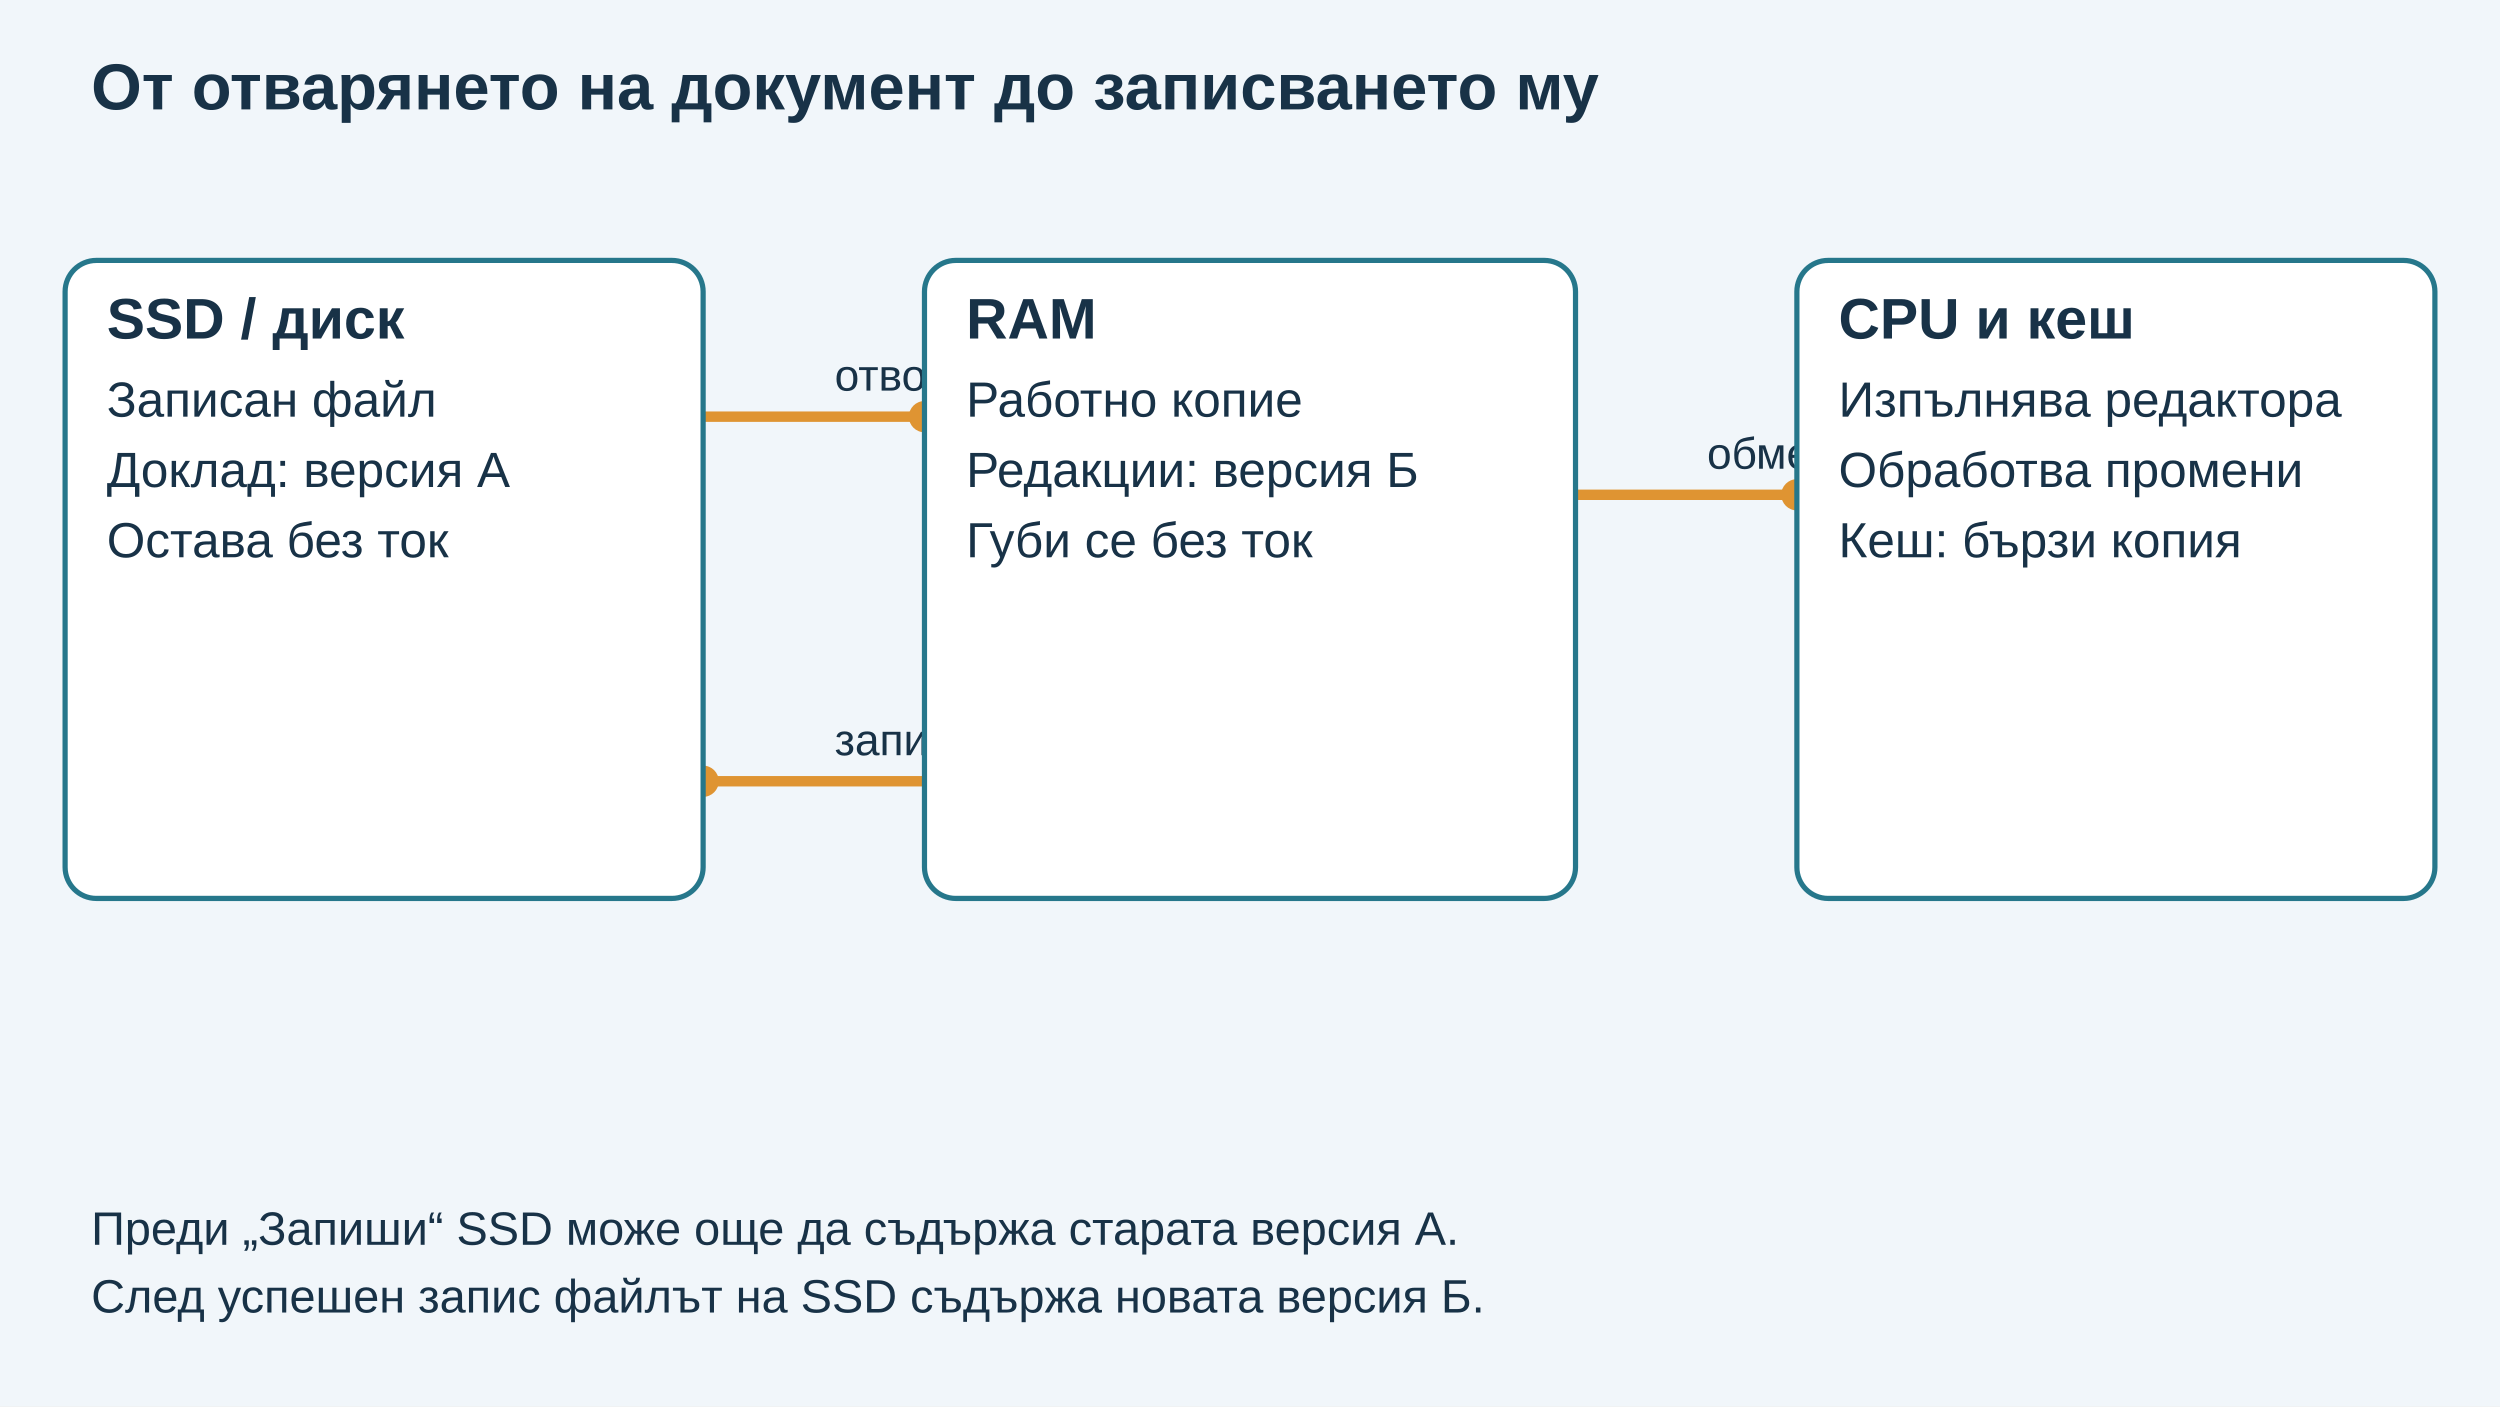
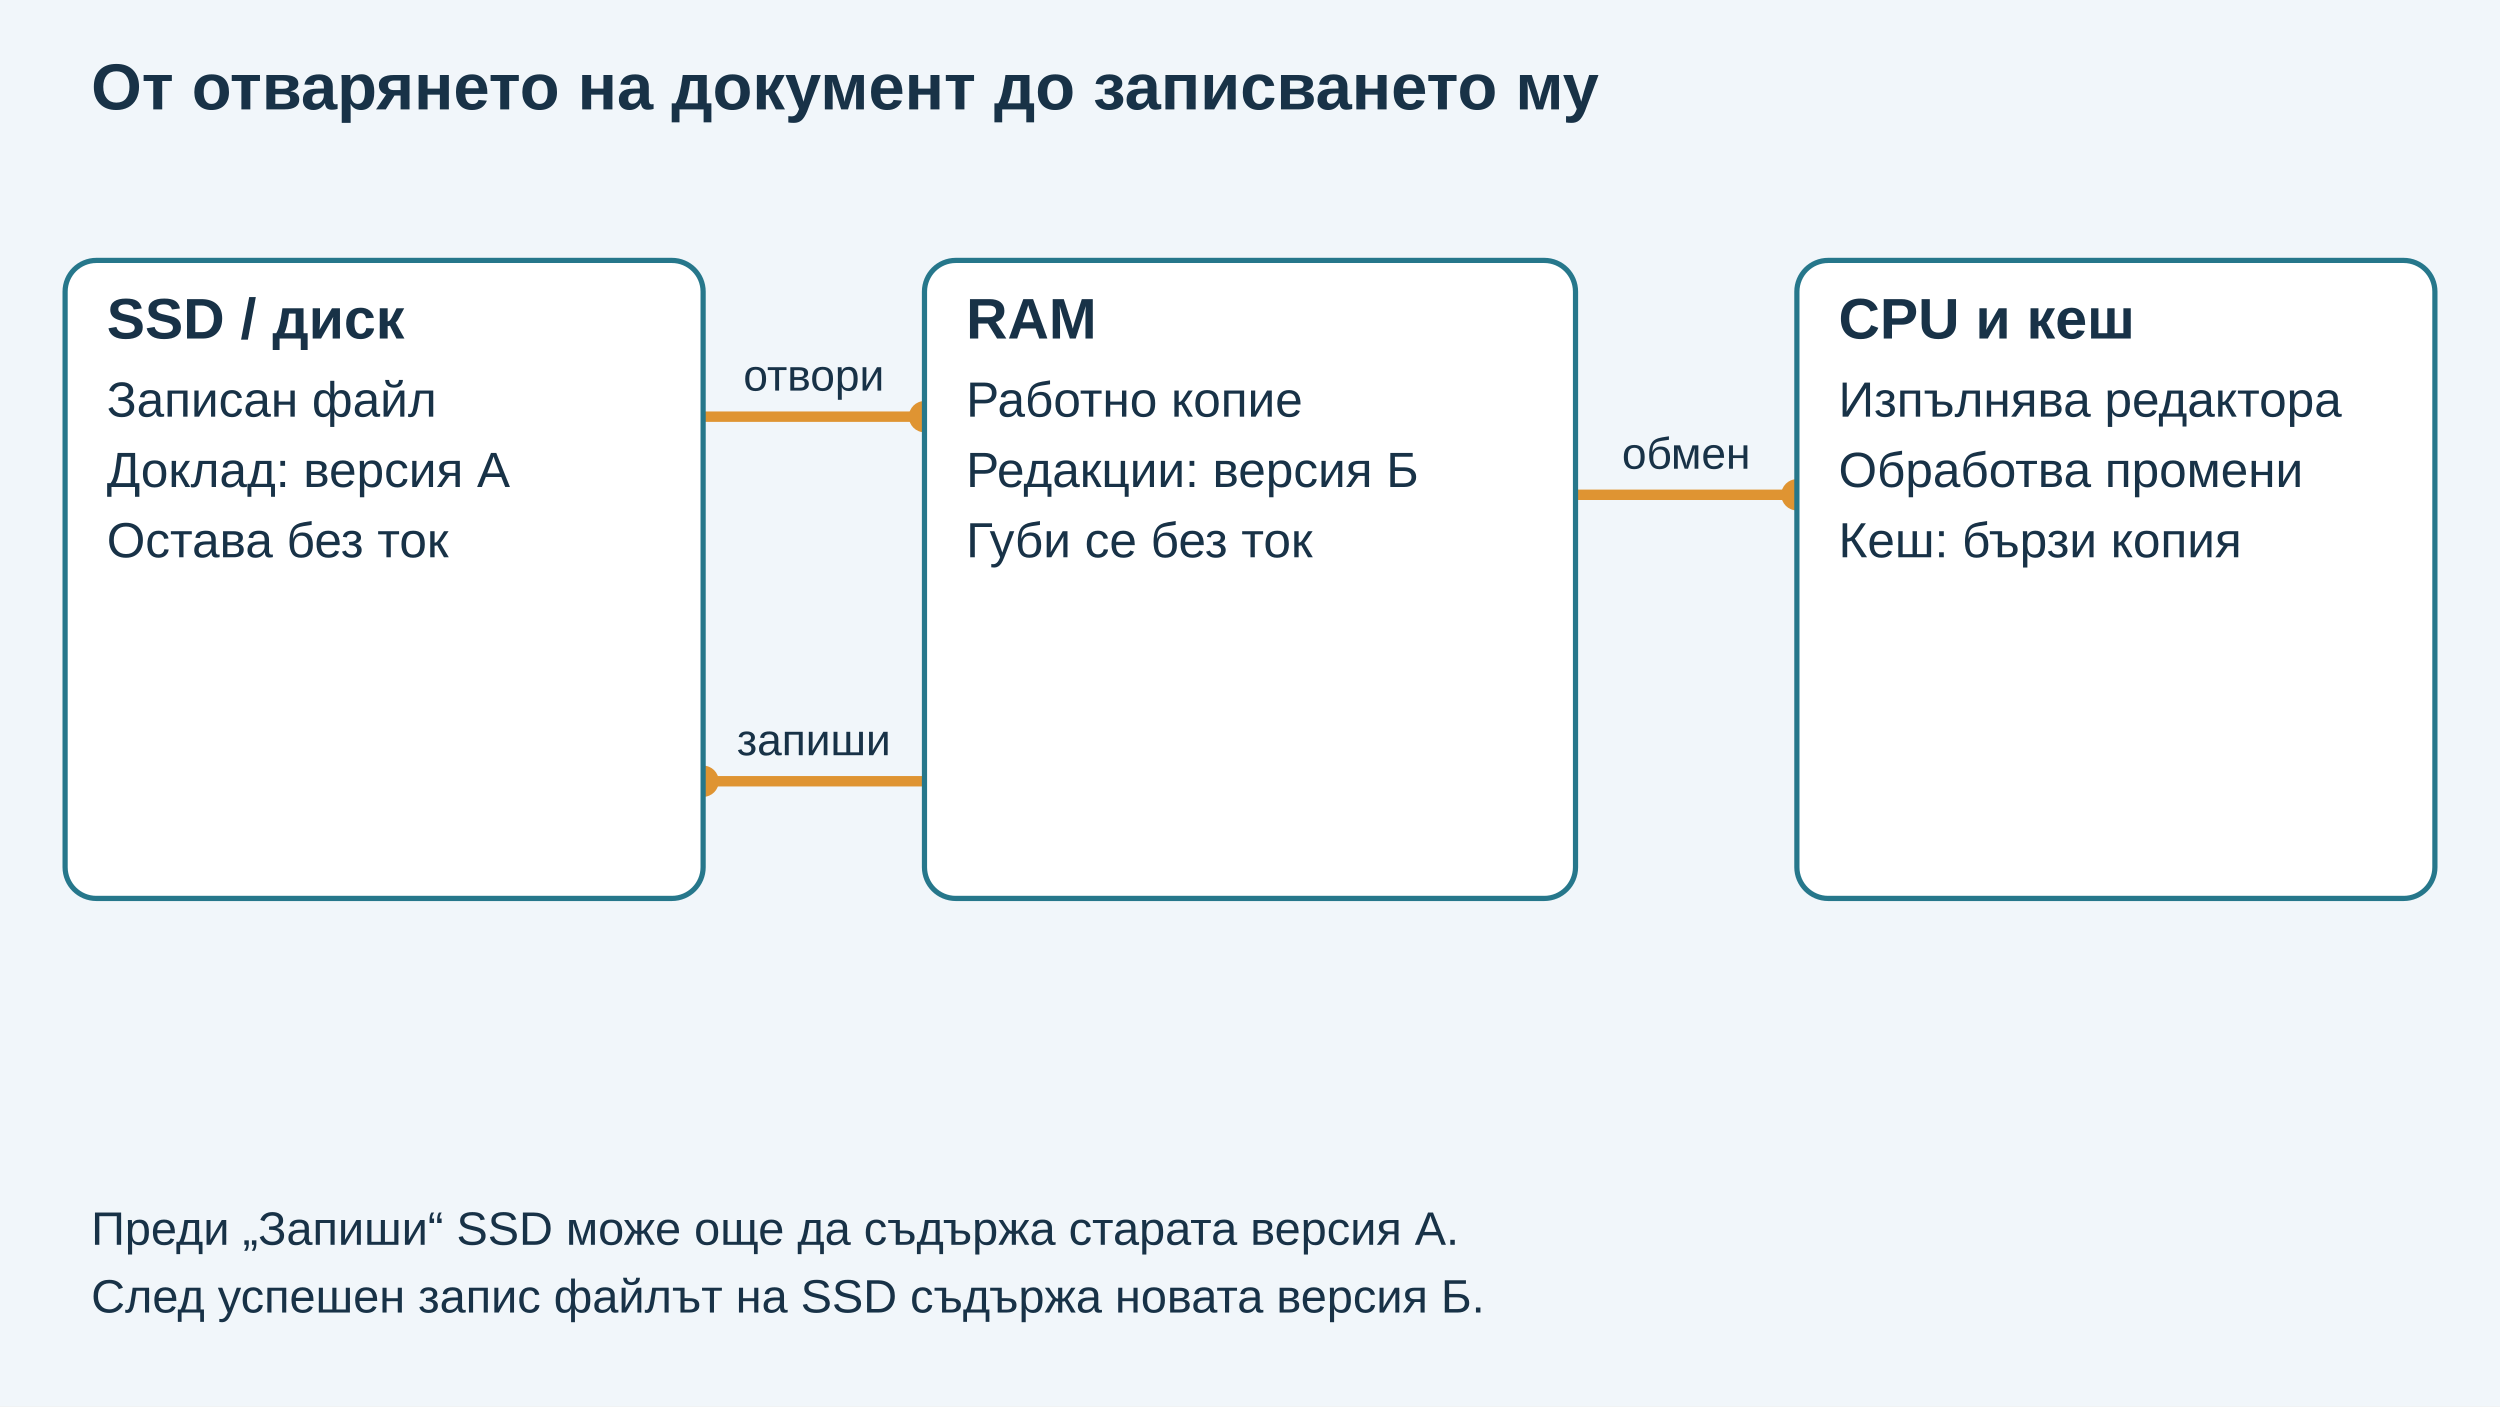
<svg xmlns="http://www.w3.org/2000/svg" width="960" height="540" viewBox="0 0 960 540">
  <rect width="960" height="540" fill="#f1f6fa" />
  <g font-family="Arial,sans-serif" fill="#183247">
    <text x="35" y="42" font-size="25" font-weight="bold">От отварянето на документ до записването му</text>
    <path d="M270 160 L355 160" stroke="#df9432" stroke-width="4" fill="none" />
    <circle cx="355" cy="160" r="6" fill="#df9432" />
-     <text x="320.5" y="150.0" font-size="17">отвори</text>
+     <text x="312.5" y="150.0" text-anchor="middle" font-size="17">отвори</text>
    <path d="M605 190 L690 190" stroke="#df9432" stroke-width="4" fill="none" />
    <circle cx="690" cy="190" r="6" fill="#df9432" />
-     <text x="655.5" y="180.0" font-size="17">обмен</text>
+     <text x="647.5" y="180.0" text-anchor="middle" font-size="17">обмен</text>
    <path d="M355 300 L270 300" stroke="#df9432" stroke-width="4" fill="none" />
    <circle cx="270" cy="300" r="6" fill="#df9432" />
-     <text x="320.5" y="290.0" font-size="17">запиши</text>
+     <text x="312.5" y="290.0" text-anchor="middle" font-size="17">запиши</text>
    <rect x="25" y="100" width="245" height="245" rx="12" fill="white" stroke="#26778b" stroke-width="2" />
    <text x="41" y="130" font-size="22" font-weight="bold">SSD / диск</text>
    <text x="41" y="160" font-size="19">Записан файл</text>
    <text x="41" y="187" font-size="19">Доклад: версия А</text>
    <text x="41" y="214" font-size="19">Остава без ток</text>
    <rect x="355" y="100" width="250" height="245" rx="12" fill="white" stroke="#26778b" stroke-width="2" />
    <text x="371" y="130" font-size="22" font-weight="bold">RAM</text>
    <text x="371" y="160" font-size="19">Работно копие</text>
    <text x="371" y="187" font-size="19">Редакции: версия Б</text>
    <text x="371" y="214" font-size="19">Губи се без ток</text>
    <rect x="690" y="100" width="245" height="245" rx="12" fill="white" stroke="#26778b" stroke-width="2" />
    <text x="706" y="130" font-size="22" font-weight="bold">CPU и кеш</text>
    <text x="706" y="160" font-size="19">Изпълнява редактора</text>
    <text x="706" y="187" font-size="19">Обработва промени</text>
    <text x="706" y="214" font-size="19">Кеш: бързи копия</text>
    <text x="35" y="478" font-size="18">Преди „Запиши“ SSD може още да съдържа старата версия А.</text>
    <text x="35" y="504" font-size="18">След успешен запис файлът на SSD съдържа новата версия Б.</text>
  </g>
</svg>
